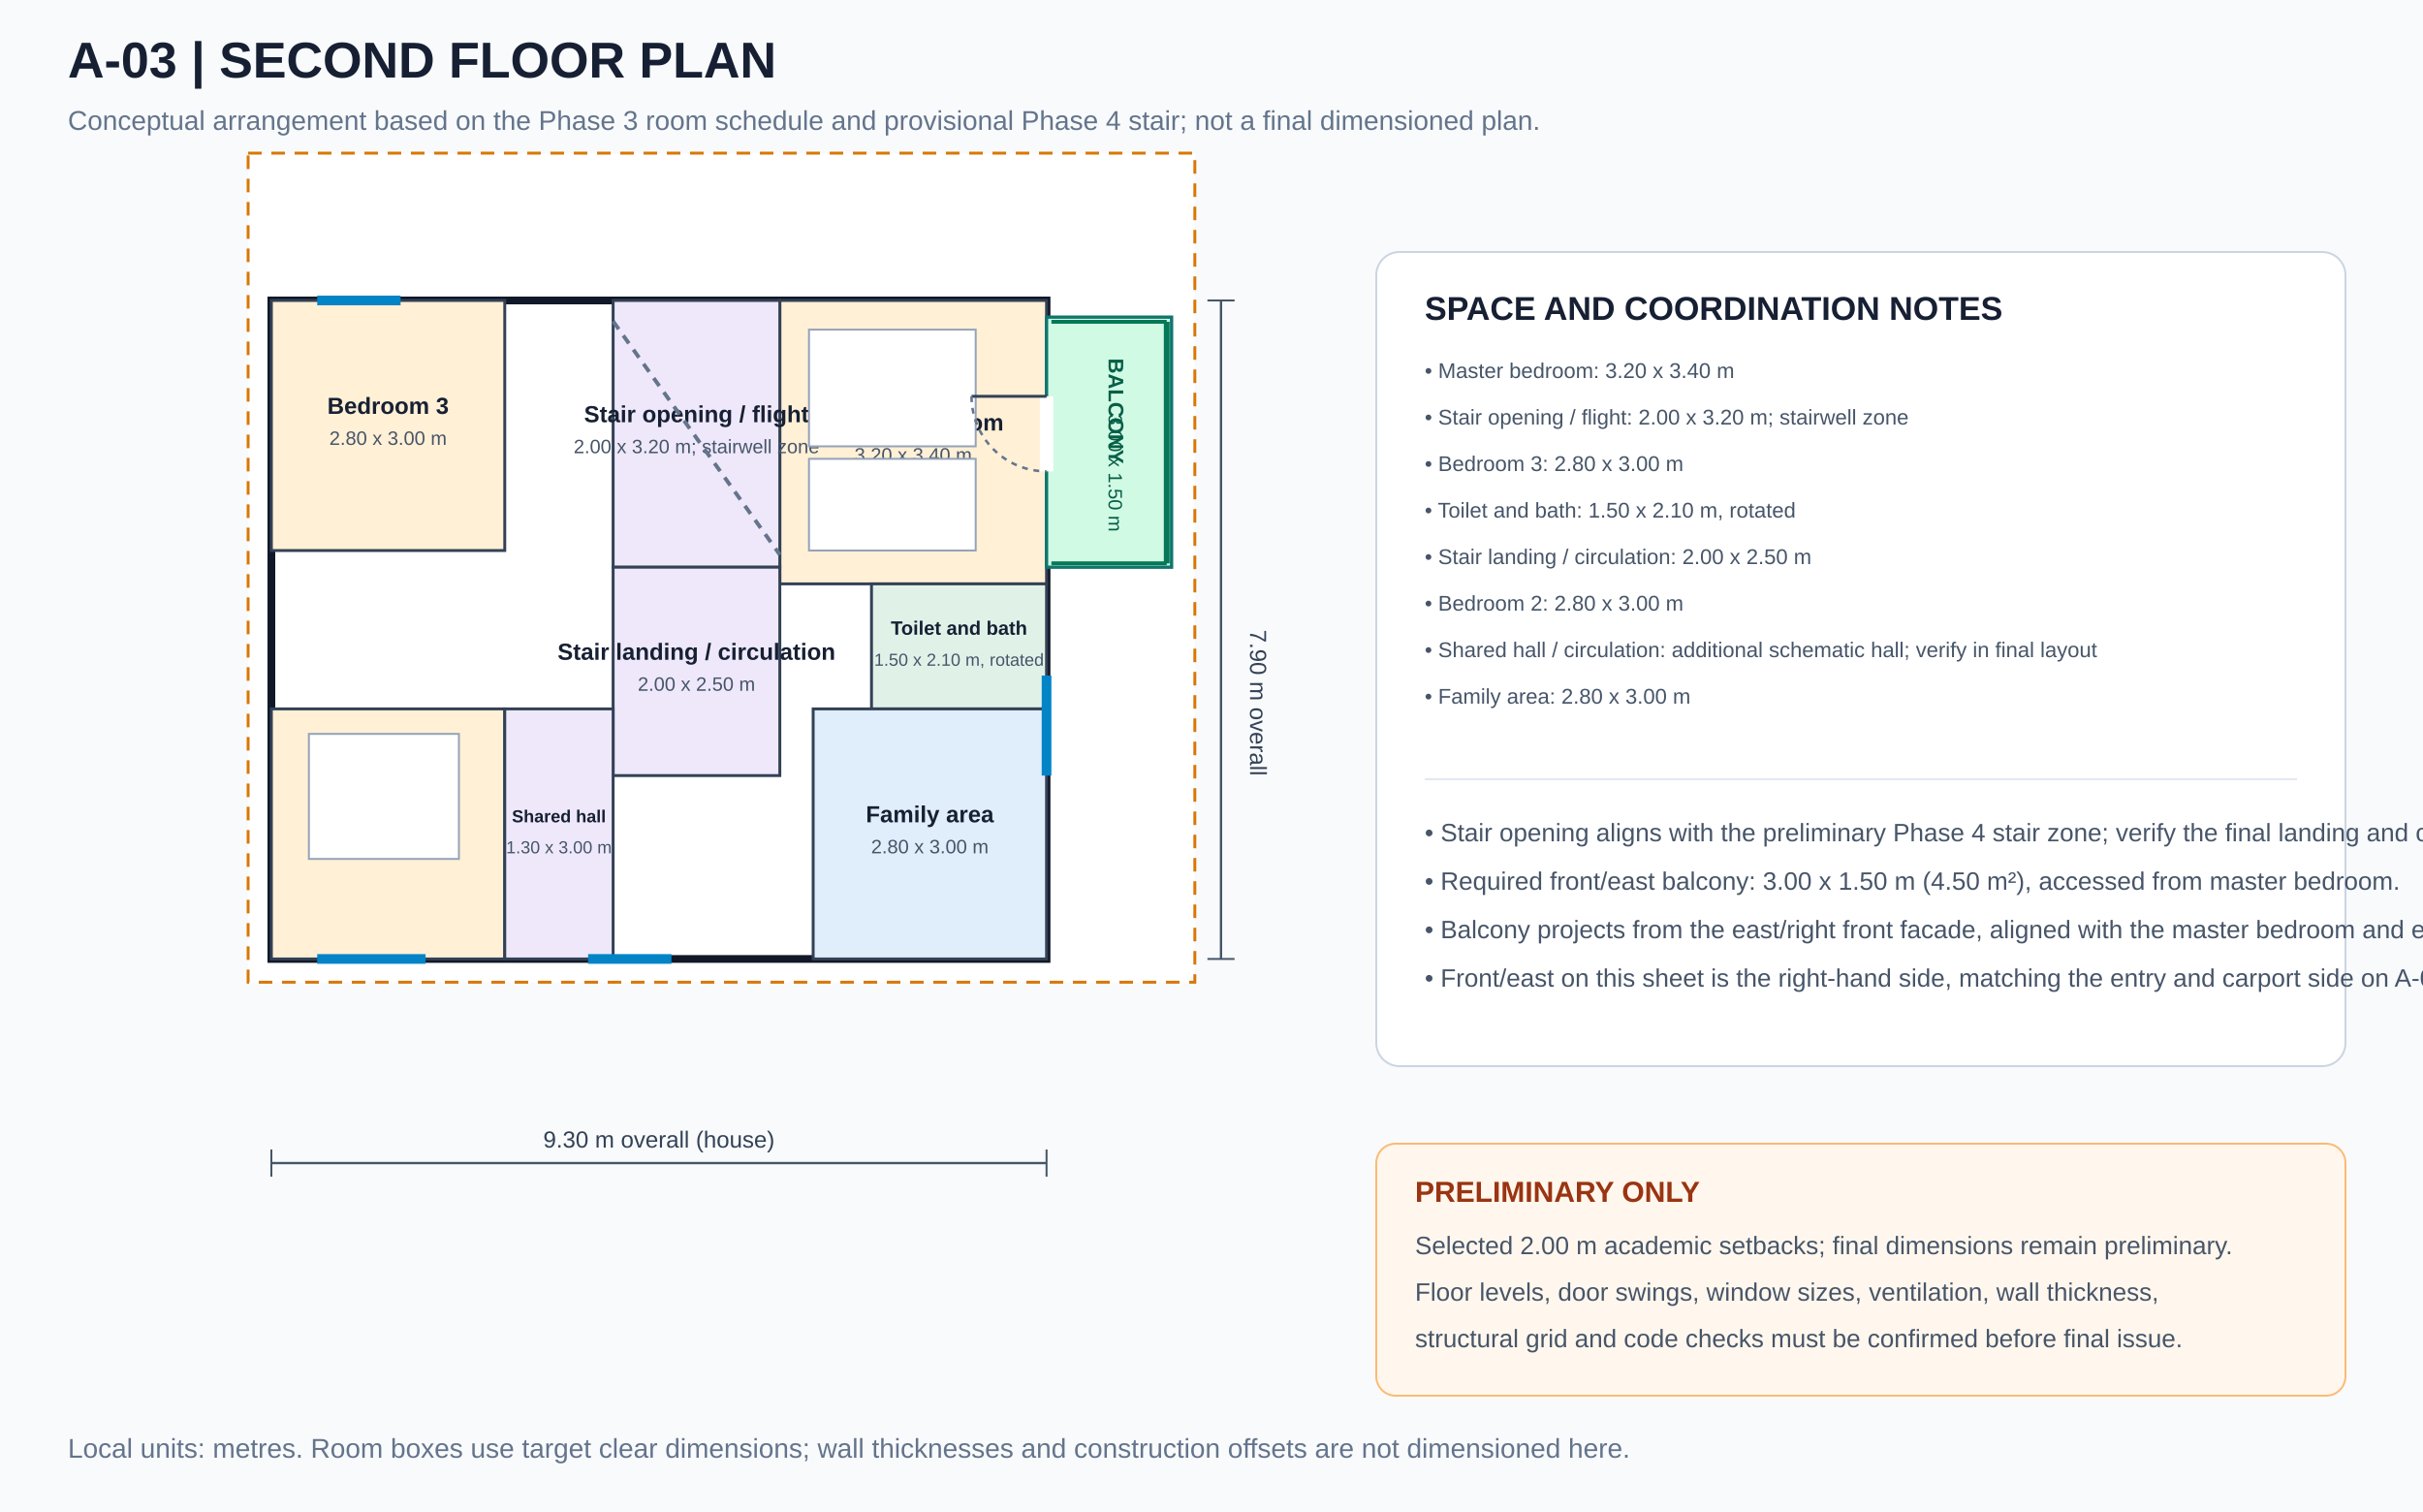
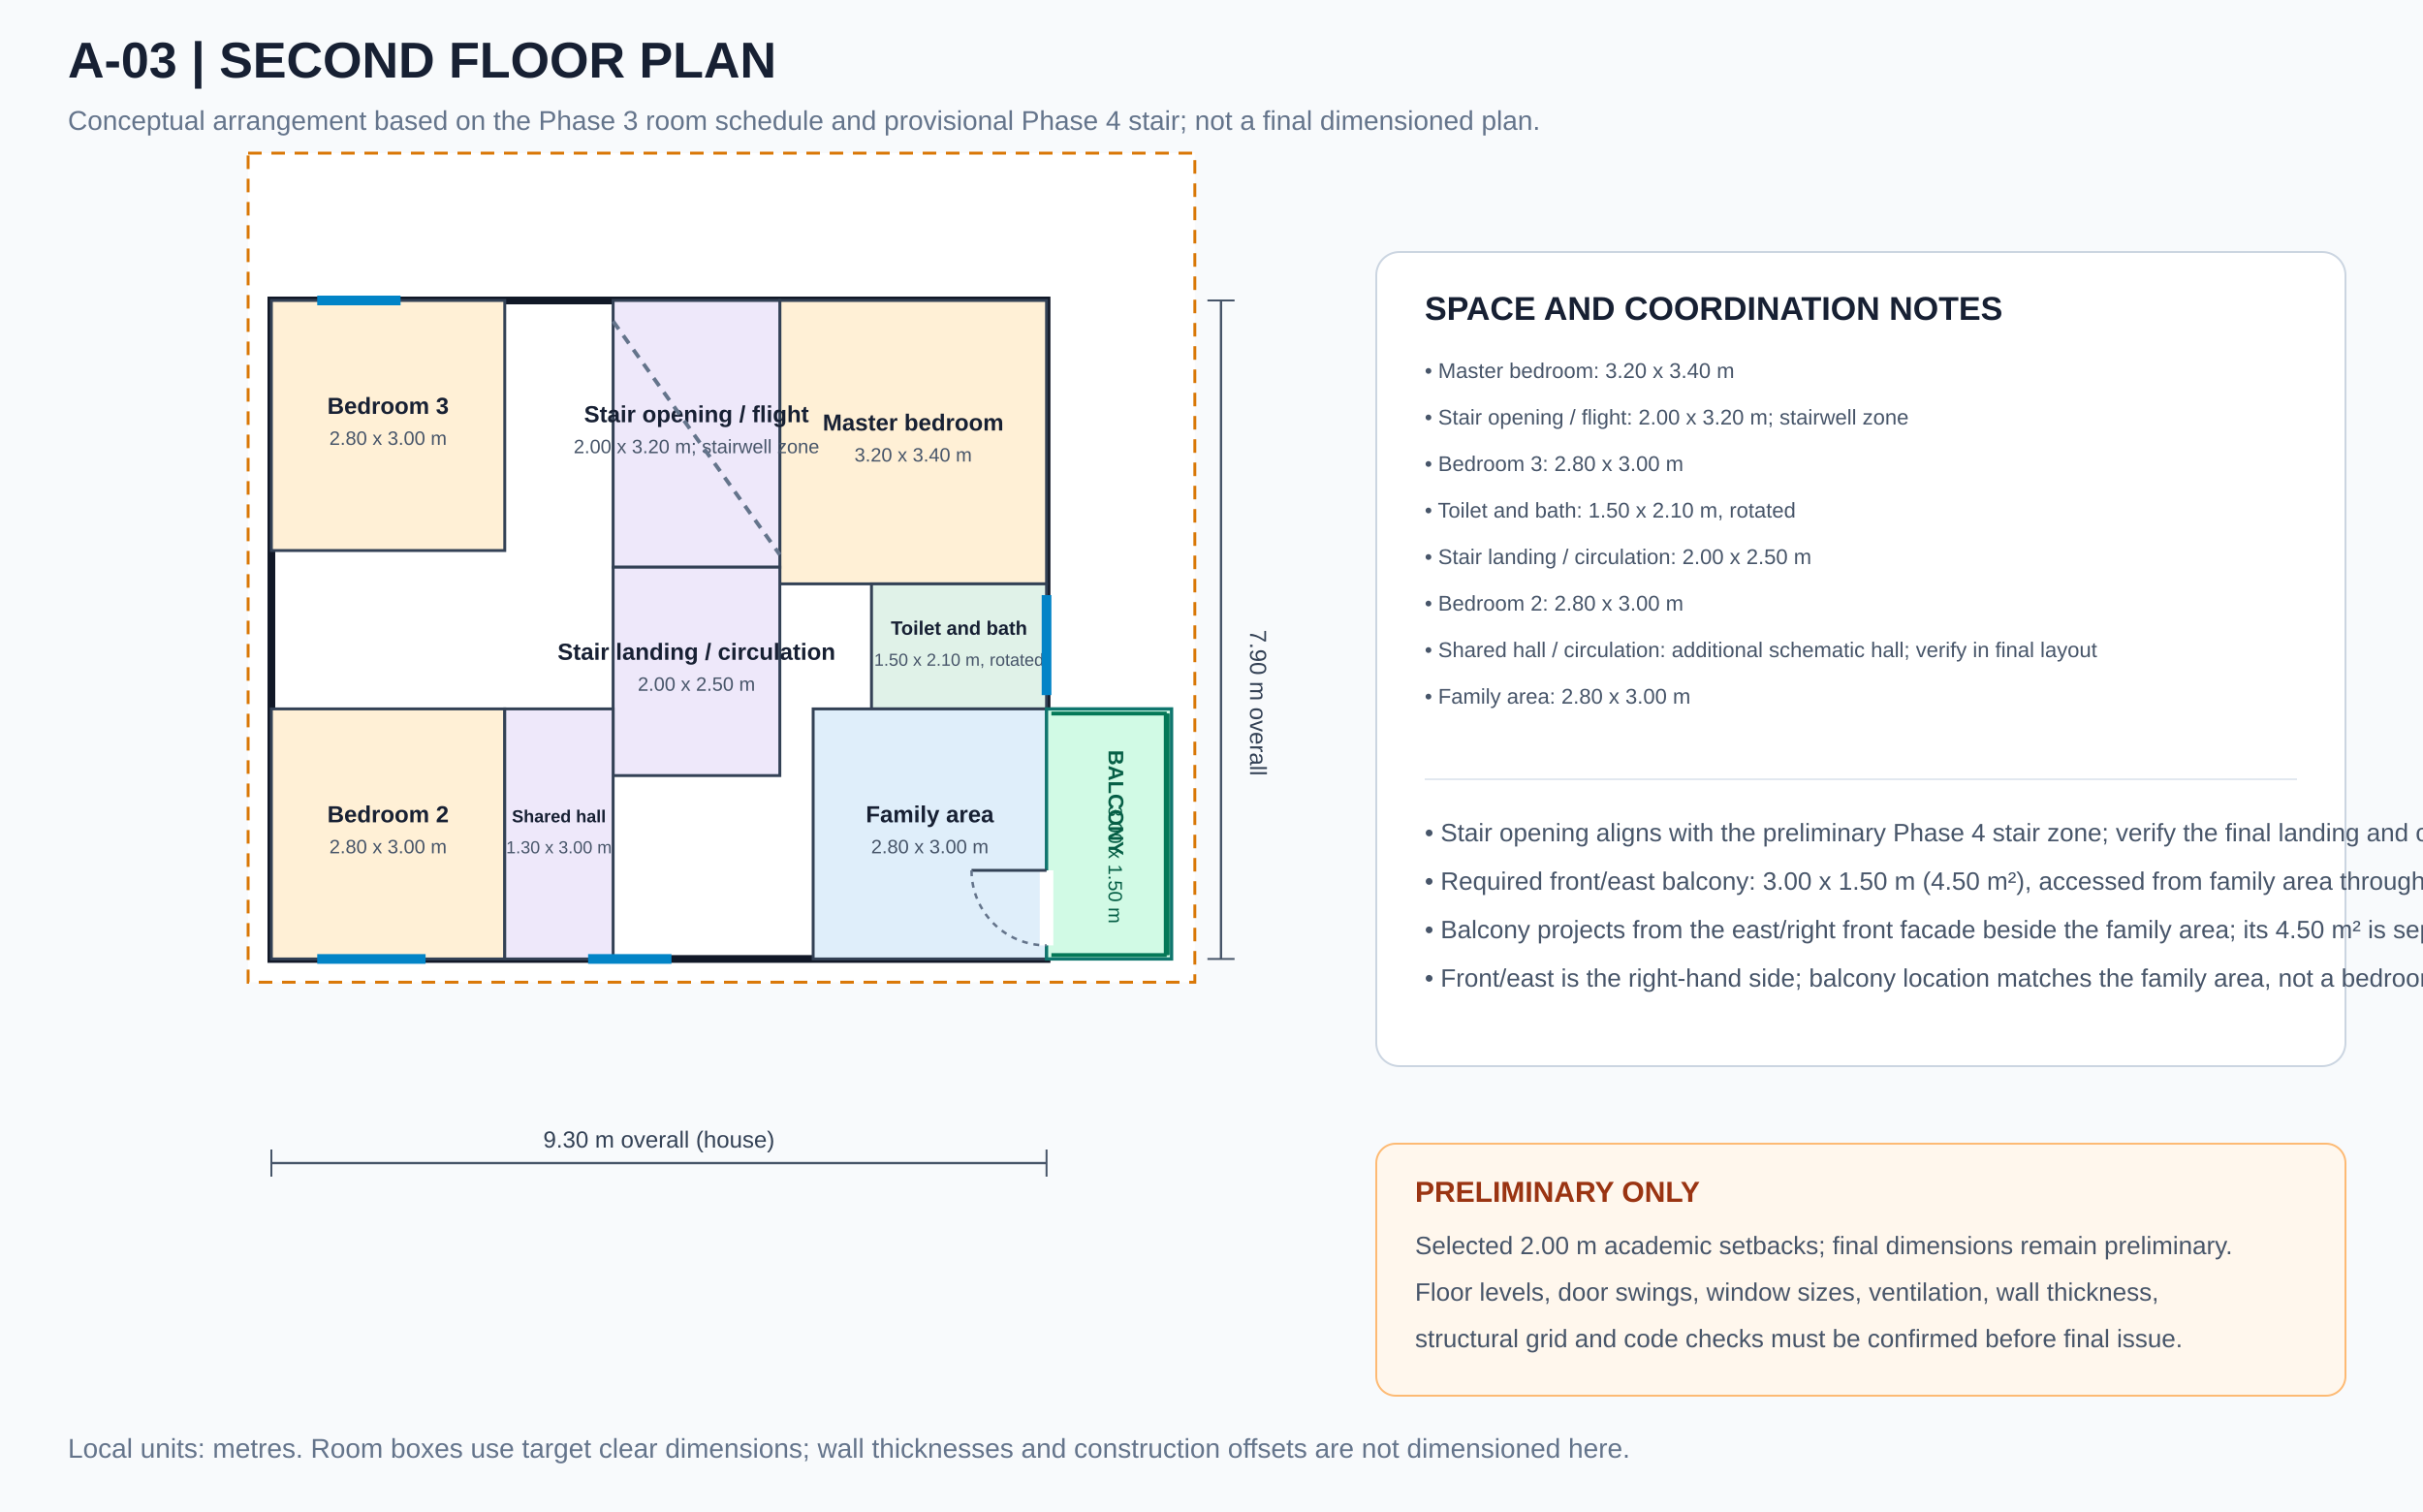
- <svg xmlns="http://www.w3.org/2000/svg" data-front-facade="east" data-balcony-width-m="3.00" data-balcony-projection-m="1.50" data-balcony-offset-m="0.20" width="1250" height="780" viewBox="0 0 1250 780" role="img" aria-labelledby="title desc">
+ <svg xmlns="http://www.w3.org/2000/svg" data-front-facade="east" data-balcony-width-m="3.00" data-balcony-projection-m="1.50" data-balcony-offset-m="4.90" width="1250" height="780" viewBox="0 0 1250 780" role="img" aria-labelledby="title desc">
  <style>text{font-family:Arial,Helvetica,sans-serif}.title{font-size:26px;font-weight:700;fill:#172033}.sub{font-size:14px;fill:#64748b}.note{font-size:13px;fill:#475569}.small{font-size:11px;fill:#475569}</style>
  <rect width="1250" height="780" fill="#f8fafc" />
  <text class="title" x="35" y="40">A-03 | SECOND FLOOR PLAN</text>
  <text class="sub" x="35" y="67">Conceptual arrangement based on the Phase 3 room schedule and provisional Phase 4 stair; not a final dimensioned plan.</text>
  <rect x="128" y="79" width="488.4" height="427.7" fill="#ffffff" stroke="#d97706" stroke-width="1.5" stroke-dasharray="7 5" />
  <rect id="main-house-outline" x="140" y="155" width="399.9" height="339.7" fill="#ffffff" stroke="#111827" stroke-width="4" />
  <g transform="translate(262.3,0)">
    <rect x="140" y="155" width="137.6" height="146.2" fill="#fff0d6" stroke="#334155" stroke-width="1.5" />
    <text x="208.8" y="222.1" text-anchor="middle" font-size="12" font-weight="600" fill="#172033">Master bedroom</text>
    <text x="208.8" y="238.1" text-anchor="middle" font-size="10" fill="#475569">3.20 x 3.40 m</text>
  </g>
  <g transform="translate(-17.2,0)">
    <rect x="333.5" y="155" width="86" height="137.6" fill="#eee8fa" stroke="#334155" stroke-width="1.5" />
    <text x="376.5" y="217.8" text-anchor="middle" font-size="12" font-weight="600" fill="#172033">Stair opening / flight</text>
    <text x="376.5" y="233.8" text-anchor="middle" font-size="10" fill="#475569">2.00 x 3.20 m; stairwell zone</text>
  </g>
  <g transform="translate(-279.5,0)">
    <rect x="419.5" y="155" width="120.4" height="129" fill="#fff0d6" stroke="#334155" stroke-width="1.5" />
    <text x="479.7" y="213.5" text-anchor="middle" font-size="12" font-weight="600" fill="#172033">Bedroom 3</text>
    <text x="479.7" y="229.5" text-anchor="middle" font-size="10" fill="#475569">2.80 x 3.00 m</text>
  </g>
  <g transform="translate(0,17.2)">
    <rect x="449.6" y="284" width="90.3" height="64.5" fill="#e0f2e8" stroke="#334155" stroke-width="1.5" />
    <text x="494.75" y="310.25" text-anchor="middle" font-size="10" font-weight="600" fill="#172033">Toilet and bath</text>
    <text x="494.75" y="326.25" text-anchor="middle" font-size="9" fill="#475569">1.50 x 2.10 m, rotated</text>
  </g>
  <g transform="translate(-17.2,0)">
    <rect x="333.5" y="292.6" width="86" height="107.5" fill="#eee8fa" stroke="#334155" stroke-width="1.5" />
    <text x="376.5" y="340.35" text-anchor="middle" font-size="12" font-weight="600" fill="#172033">Stair landing / circulation</text>
    <text x="376.5" y="356.35" text-anchor="middle" font-size="10" fill="#475569">2.00 x 2.50 m</text>
  </g>
  <g>
    <rect x="140" y="365.7" width="120.4" height="129" fill="#fff0d6" stroke="#334155" stroke-width="1.5" />
    <text x="200.2" y="424.2" text-anchor="middle" font-size="12" font-weight="600" fill="#172033">Bedroom 2</text>
    <text x="200.2" y="440.2" text-anchor="middle" font-size="10" fill="#475569">2.80 x 3.00 m</text>
  </g>
  <g>
    <rect x="260.4" y="365.7" width="55.9" height="129" fill="#eee8fa" stroke="#334155" stroke-width="1.5" />
    <text x="288.35" y="424.2" text-anchor="middle" font-size="9" font-weight="600" fill="#172033">Shared hall</text>
    <text x="288.35" y="440.2" text-anchor="middle" font-size="9" fill="#475569">1.30 x 3.00 m</text>
  </g>
  <g>
    <rect x="419.5" y="365.7" width="120.4" height="129" fill="#dfeefa" stroke="#334155" stroke-width="1.5" />
    <text x="479.7" y="424.2" text-anchor="middle" font-size="12" font-weight="600" fill="#172033">Family area</text>
    <text x="479.7" y="440.2" text-anchor="middle" font-size="10" fill="#475569">2.80 x 3.00 m</text>
  </g>
-   <rect x="417.35" y="170.05" width="86" height="60.2" fill="#ffffff" stroke="#94a3b8" />
-   <rect x="417.35" y="236.7" width="86" height="47.3" fill="#ffffff" stroke="#94a3b8" />
-   <rect x="159.35" y="378.6" width="77.4" height="64.5" fill="#ffffff" stroke="#94a3b8" />
  <line x1="316.3" y1="165.75" x2="402.3" y2="286.15" stroke="#64748b" stroke-width="2" stroke-dasharray="5 4" />
-   <rect id="front-balcony-plan" x="539.9" y="163.6" width="64.5" height="129" fill="#d1fae5" stroke="#0f766e" stroke-width="1.7" />
-   <line x1="542.4" y1="166" x2="601.9" y2="166" stroke="#047857" stroke-width="2" />
-   <line x1="601.9" y1="166" x2="601.9" y2="290.6" stroke="#047857" stroke-width="3" />
-   <line x1="542.4" y1="290.6" x2="601.9" y2="290.6" stroke="#047857" stroke-width="2" />
-   <line x1="601.9" y1="166" x2="601.9" y2="290.6" stroke="#047857" stroke-width="2" />
-   <line x1="601.9" y1="190.9" x2="601.9" y2="190.9" stroke="#047857" stroke-width="3" />
-   <line x1="601.9" y1="215.8" x2="601.9" y2="215.8" stroke="#047857" stroke-width="3" />
-   <line x1="601.9" y1="240.7" x2="601.9" y2="240.7" stroke="#047857" stroke-width="3" />
-   <line x1="601.9" y1="265.6" x2="601.9" y2="265.6" stroke="#047857" stroke-width="3" />
-   <text x="571.9" y="212" text-anchor="middle" font-size="11" font-weight="700" fill="#065f46" transform="rotate(90 571.9 212)">BALCONY</text>
-   <text x="571.9" y="244" text-anchor="middle" font-size="10" fill="#065f46" transform="rotate(90 571.9 244)">3.00 x 1.50 m</text>
-   <line x1="539.9" y1="204.45" x2="539.9" y2="243.15" stroke="#ffffff" stroke-width="7" />
-   <line x1="539.9" y1="204.45" x2="501.2" y2="204.45" stroke="#334155" stroke-width="1.5" />
-   <path d="M501.2,204.45 A38.7,38.7 0 0 0 539.9,243.15" fill="none" stroke="#64748b" stroke-width="1.3" stroke-dasharray="3 3" />
+   <rect id="front-balcony-plan" x="539.9" y="365.7" width="64.5" height="129" fill="#d1fae5" stroke="#0f766e" stroke-width="1.7" />
+   <line x1="542.4" y1="368.1" x2="601.9" y2="368.1" stroke="#047857" stroke-width="2" />
+   <line x1="601.9" y1="368.1" x2="601.9" y2="492.7" stroke="#047857" stroke-width="3" />
+   <line x1="542.4" y1="492.7" x2="601.9" y2="492.7" stroke="#047857" stroke-width="2" />
+   <line x1="601.9" y1="368.1" x2="601.9" y2="492.7" stroke="#047857" stroke-width="2" />
+   <line x1="601.9" y1="392.6" x2="601.9" y2="392.6" stroke="#047857" stroke-width="3" />
+   <line x1="601.9" y1="417.5" x2="601.9" y2="417.5" stroke="#047857" stroke-width="3" />
+   <line x1="601.9" y1="442.4" x2="601.9" y2="442.4" stroke="#047857" stroke-width="3" />
+   <line x1="601.9" y1="467.3" x2="601.9" y2="467.3" stroke="#047857" stroke-width="3" />
+   <text x="571.9" y="414.1" text-anchor="middle" font-size="11" font-weight="700" fill="#065f46" transform="rotate(90 571.9 414.1)">BALCONY</text>
+   <text x="571.9" y="446.1" text-anchor="middle" font-size="10" fill="#065f46" transform="rotate(90 571.9 446.1)">3.00 x 1.50 m</text>
+   <line x1="539.9" y1="449" x2="539.9" y2="487.7" stroke="#ffffff" stroke-width="7" />
+   <line x1="539.9" y1="449" x2="501.2" y2="449" stroke="#334155" stroke-width="1.5" />
+   <path d="M501.2,449 A38.7,38.7 0 0 0 539.9,487.7" fill="none" stroke="#64748b" stroke-width="1.3" stroke-dasharray="3 3" />
  <line x1="140" y1="600" x2="539.9" y2="600" stroke="#475569" stroke-width="1.2" />
  <line x1="140" y1="593" x2="140" y2="607" stroke="#475569" />
  <line x1="539.9" y1="593" x2="539.9" y2="607" stroke="#475569" />
  <text x="339.95" y="592" text-anchor="middle" font-size="12" fill="#334155">9.30 m overall (house)</text>
  <line x1="629.9" y1="155" x2="629.9" y2="494.7" stroke="#475569" stroke-width="1.2" />
  <line x1="622.9" y1="155" x2="636.9" y2="155" stroke="#475569" />
  <line x1="622.9" y1="494.7" x2="636.9" y2="494.7" stroke="#475569" />
  <text x="644.9" y="324.85" font-size="12" fill="#334155" transform="rotate(90 644.9 324.85)">7.90 m overall</text>
  <g stroke="#0284c7" stroke-width="5">
    <line x1="163.65" y1="155" x2="206.65" y2="155" />
    <line x1="163.65" y1="494.7" x2="219.55" y2="494.7" />
-     <line x1="539.9" y1="348.5" x2="539.9" y2="400.1" />
+     <line x1="539.9" y1="307" x2="539.9" y2="358.6" />
    <line x1="303.4" y1="494.7" x2="346.4" y2="494.7" />
  </g>
  <rect x="710" y="130" width="500" height="420" rx="12" fill="#ffffff" stroke="#cbd5e1" />
  <text x="735" y="165" font-size="17" font-weight="700" fill="#172033">SPACE AND COORDINATION NOTES</text>
  <text class="small" x="735" y="195">• Master bedroom: 3.20 x 3.40 m</text>
  <text class="small" x="735" y="219">• Stair opening / flight: 2.00 x 3.20 m; stairwell zone</text>
  <text class="small" x="735" y="243">• Bedroom 3: 2.80 x 3.00 m</text>
  <text class="small" x="735" y="267">• Toilet and bath: 1.50 x 2.10 m, rotated</text>
  <text class="small" x="735" y="291">• Stair landing / circulation: 2.00 x 2.50 m</text>
  <text class="small" x="735" y="315">• Bedroom 2: 2.80 x 3.00 m</text>
  <text class="small" x="735" y="339">• Shared hall / circulation: additional schematic hall; verify in final layout</text>
  <text class="small" x="735" y="363">• Family area: 2.80 x 3.00 m</text>
  <line x1="735" y1="402" x2="1185" y2="402" stroke="#e2e8f0" />
  <text class="note" x="735" y="434">• Stair opening aligns with the preliminary Phase 4 stair zone; verify the final landing and opening.</text>
-   <text class="note" x="735" y="459">• Required front/east balcony: 3.00 x 1.50 m (4.50 m²), accessed from master bedroom.</text>
-   <text class="note" x="735" y="484">• Balcony projects from the east/right front facade, aligned with the master bedroom and entry/carport side; external area is separate from enclosed floor area.</text>
-   <text class="note" x="735" y="509">• Front/east on this sheet is the right-hand side, matching the entry and carport side on A-01/A-02.</text>
+   <text class="note" x="735" y="459">• Required front/east balcony: 3.00 x 1.50 m (4.50 m²), accessed from family area through D-04.</text>
+   <text class="note" x="735" y="484">• Balcony projects from the east/right front facade beside the family area; its 4.50 m² is separate from enclosed floor area.</text>
+   <text class="note" x="735" y="509">• Front/east is the right-hand side; balcony location matches the family area, not a bedroom.</text>
  <rect x="710" y="590" width="500" height="130" rx="10" fill="#fff7ed" stroke="#fdba74" />
  <text x="730" y="620" font-size="15" font-weight="700" fill="#9a3412">PRELIMINARY ONLY</text>
  <text class="note" x="730" y="647">Selected 2.00 m academic setbacks; final dimensions remain preliminary.</text>
  <text class="note" x="730" y="671">Floor levels, door swings, window sizes, ventilation, wall thickness,</text>
  <text class="note" x="730" y="695">structural grid and code checks must be confirmed before final issue.</text>
  <text class="sub" x="35" y="752">Local units: metres. Room boxes use target clear dimensions; wall thicknesses and construction offsets are not dimensioned here.</text>
</svg>
